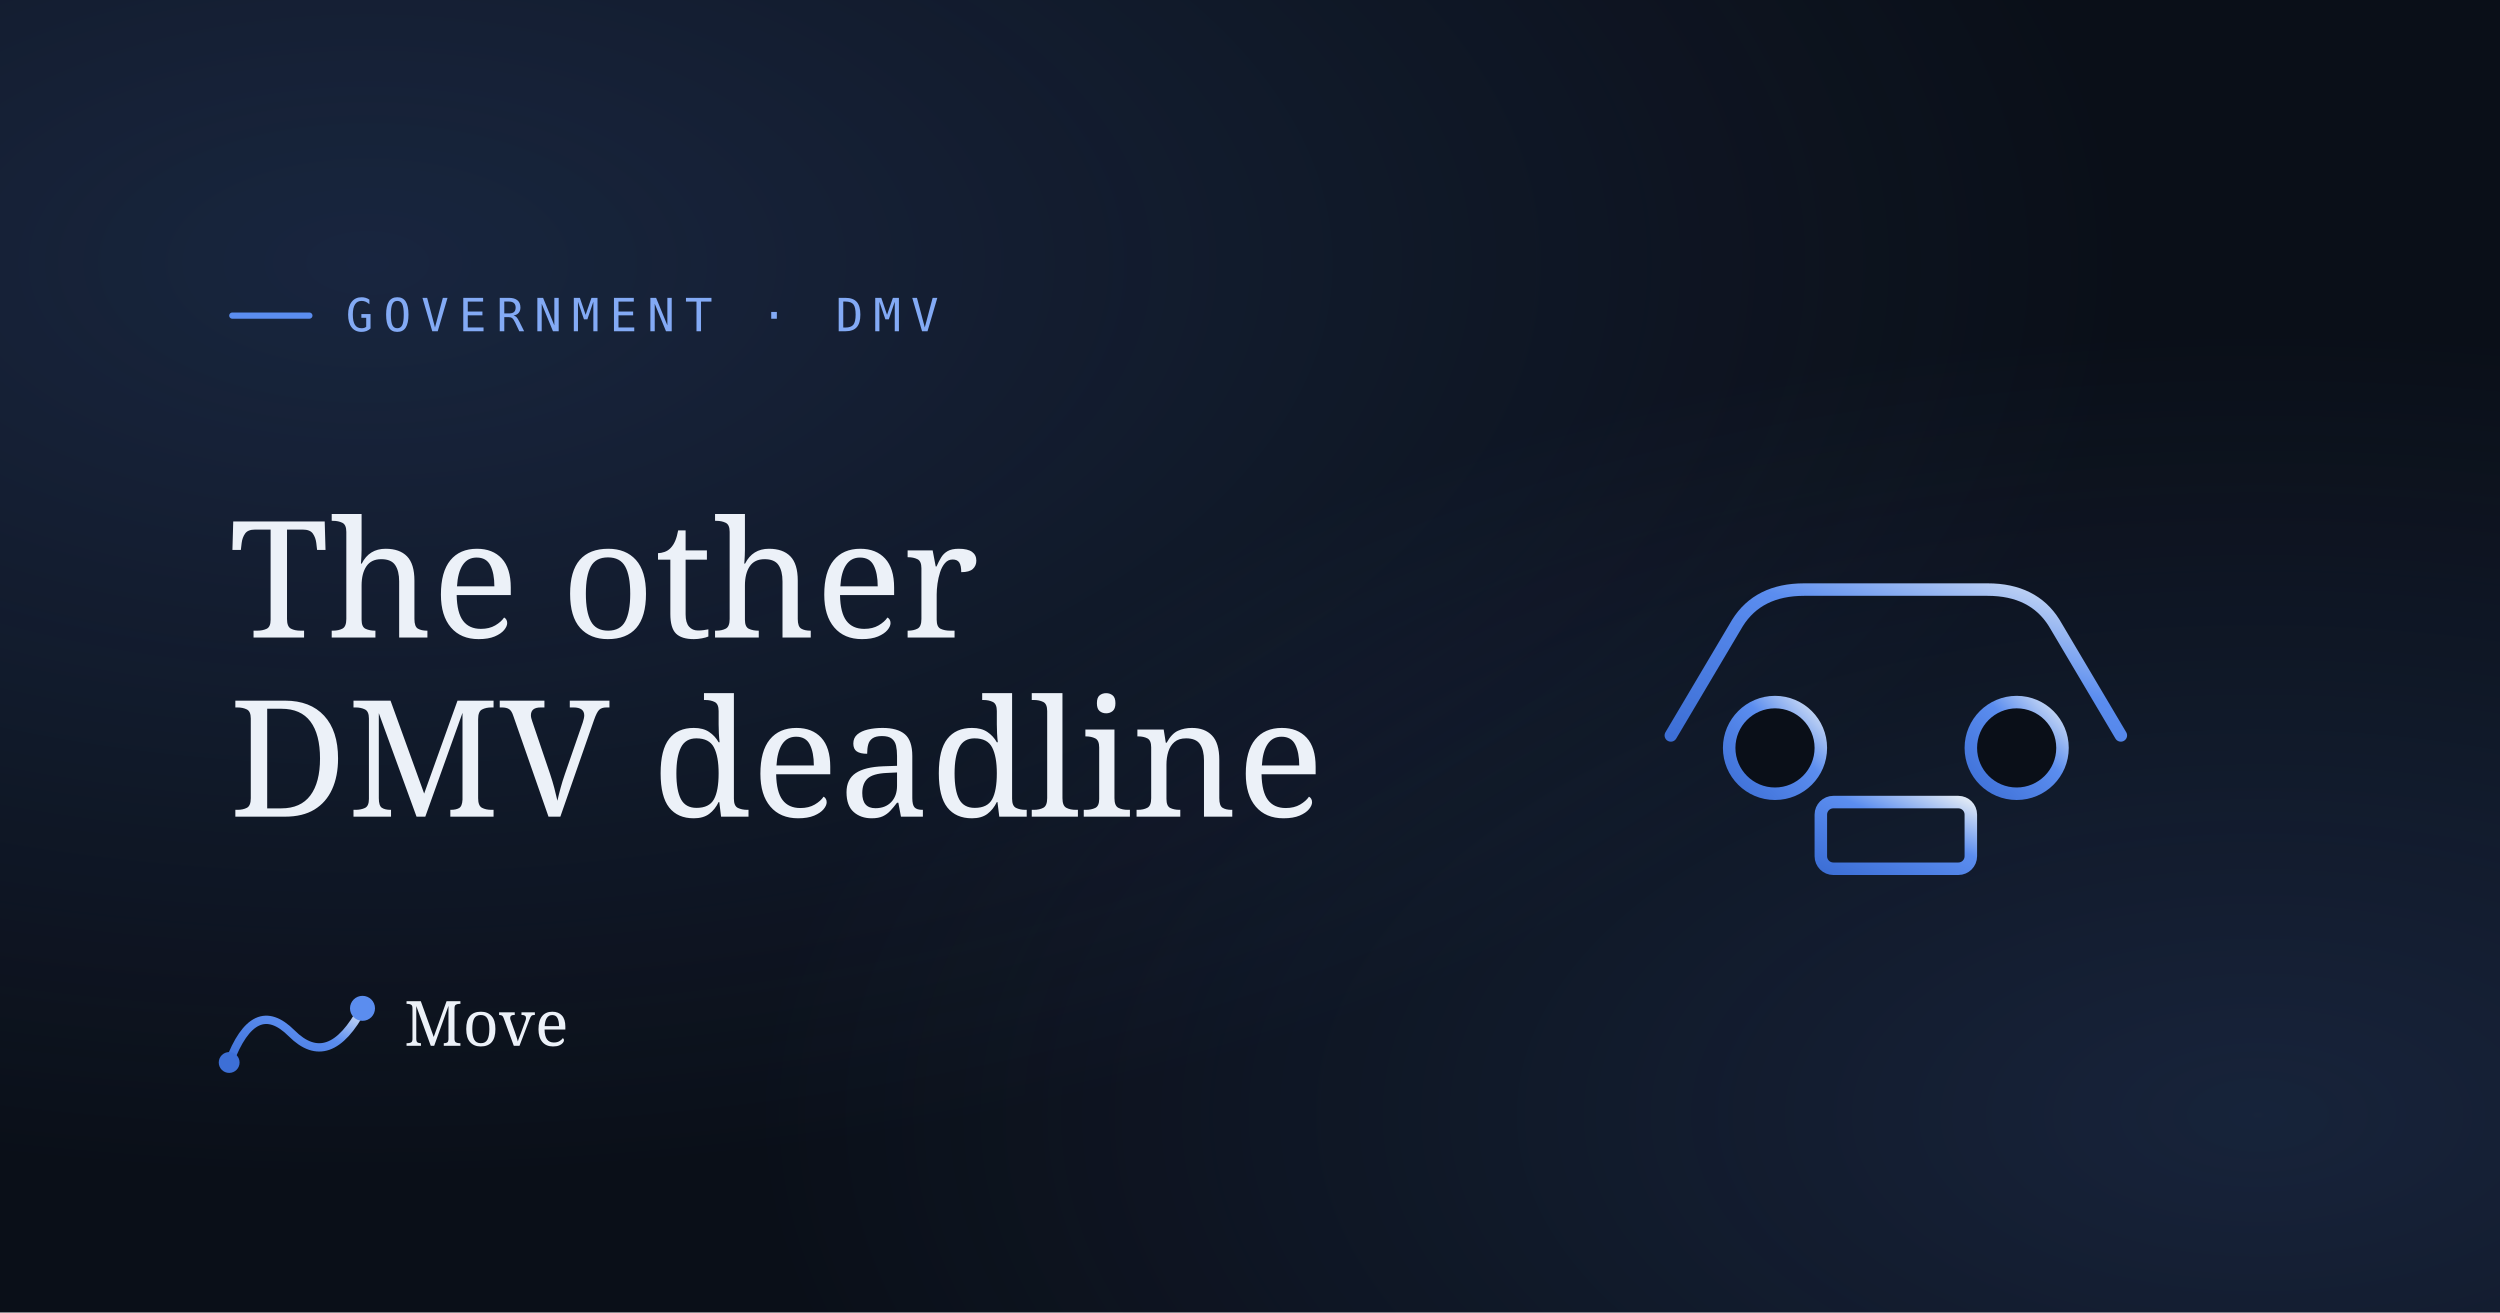
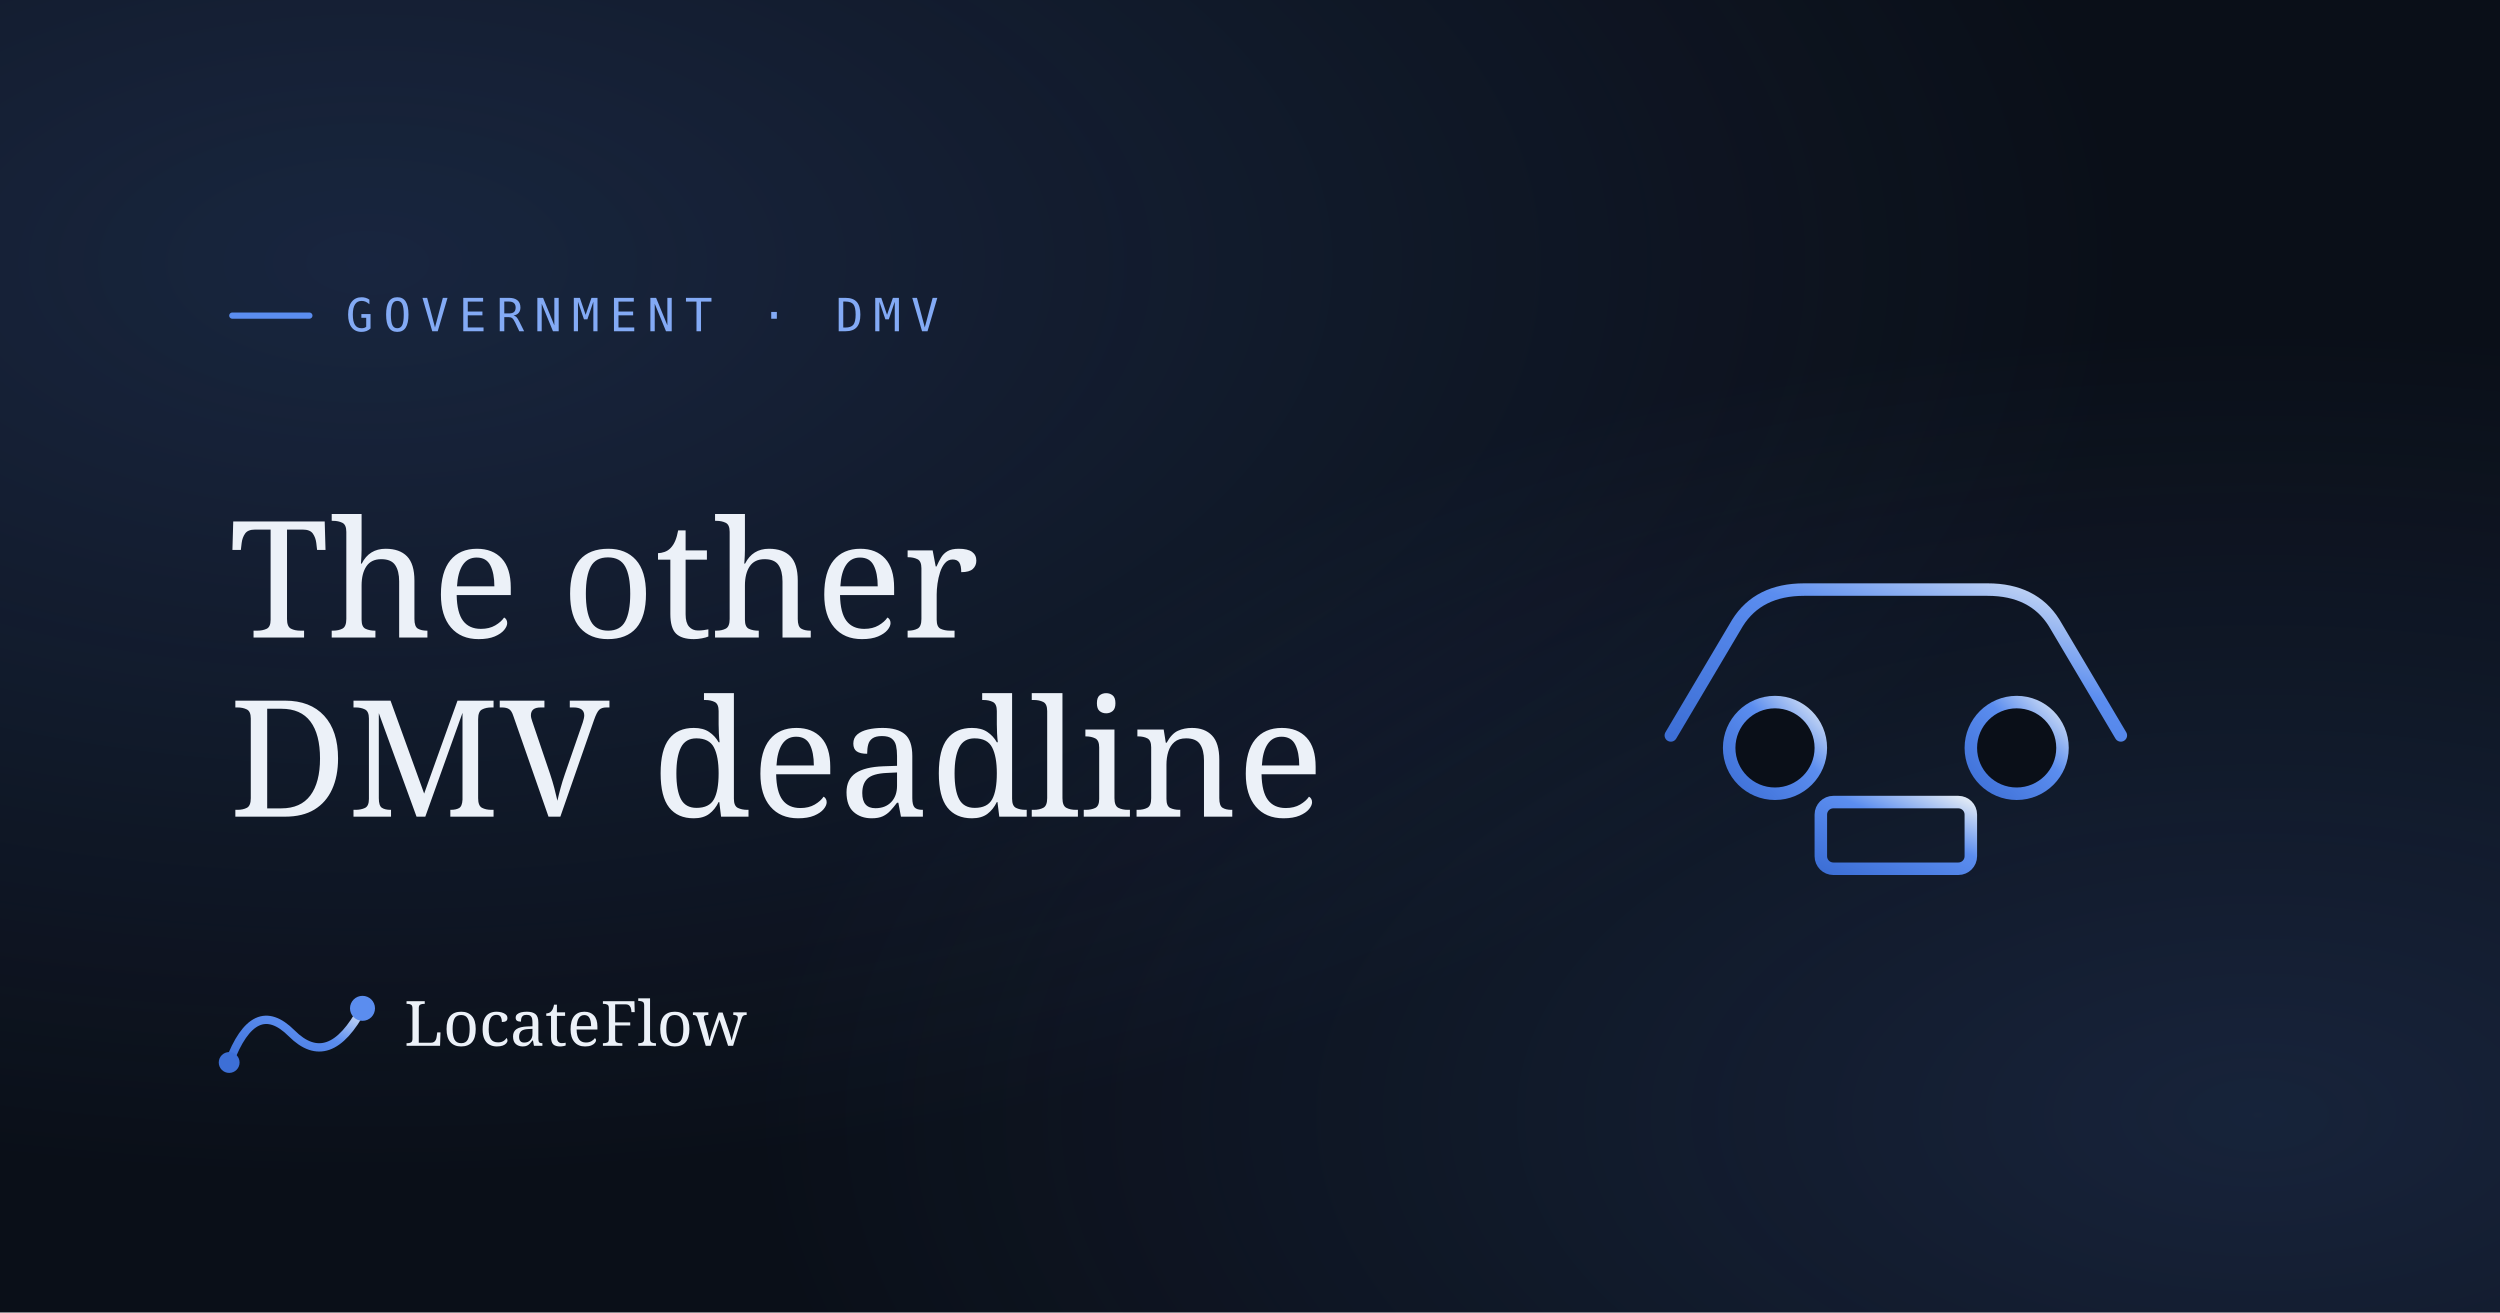
<svg xmlns="http://www.w3.org/2000/svg" viewBox="0 0 1200 630" fill="none" role="img" aria-label="Vehicle registration deadline after a move">
  <defs>
    <linearGradient id="flow" x1="0" y1="1" x2="1" y2="0">
      <stop offset="0%" stop-color="#3D6FD6" />
      <stop offset="60%" stop-color="#5B8DEF" />
      <stop offset="100%" stop-color="#DDE7F5" />
    </linearGradient>
    <radialGradient id="tr" cx="0.15" cy="0.2" r="0.7">
      <stop offset="0%" stop-color="#5B8DEF" stop-opacity="0.18" />
      <stop offset="100%" stop-color="#5B8DEF" stop-opacity="0" />
    </radialGradient>
    <radialGradient id="br" cx="0.9" cy="0.85" r="0.6">
      <stop offset="0%" stop-color="#5B8DEF" stop-opacity="0.16" />
      <stop offset="100%" stop-color="#5B8DEF" stop-opacity="0" />
    </radialGradient>
  </defs>
  <rect width="1200" height="630" fill="#0A0F18" />
  <rect width="1200" height="630" fill="url(#tr)" />
  <rect width="1200" height="630" fill="url(#br)" />
  <rect x="110" y="150" width="40" height="3" rx="1.5" fill="#5B8DEF" />
  <text x="166" y="159" font-family="'Geist Mono', ui-monospace, monospace" font-size="22" letter-spacing="0.22em" fill="#83AAF5">GOVERNMENT · DMV</text>
  <text x="110" y="306" font-family="Playfair Display, Didot, Georgia, serif" font-size="78" font-weight="500" fill="#ECF1F8" letter-spacing="0">The other</text>
  <text x="110" y="392" font-family="Playfair Display, Didot, Georgia, serif" font-size="78" font-weight="500" fill="#ECF1F8" letter-spacing="0">DMV deadline</text>
  <g transform="translate(800,235)" stroke="url(#flow)" stroke-width="6" stroke-linecap="round" stroke-linejoin="round">
    <path d="M2 118 L34 64 Q44 48 66 48 H154 Q176 48 186 64 L218 118" />
    <line x1="-4" y1="118" x2="224" y2="118" />
    <circle cx="52" cy="124" r="22" fill="#0A0F18" />
    <circle cx="168" cy="124" r="22" fill="#0A0F18" />
    <rect x="74" y="150" width="72" height="32" rx="6" />
  </g>
  <g transform="translate(110,470)">
    <path d="M0 40 Q 12 8, 30 26 T 64 14" stroke="url(#flow)" stroke-width="4" fill="none" stroke-linecap="round" />
    <circle cx="0" cy="40" r="5" fill="#3D6FD6" />
    <circle cx="64" cy="14" r="6" fill="#5B8DEF" />
-     <text x="84" y="32" font-family="Playfair Display, Didot, Georgia, serif" font-size="30" fill="#ECF1F8">Move</text>
+     <text x="84" y="32" font-family="Playfair Display, Didot, Georgia, serif" font-size="30" fill="#ECF1F8">LocateFlow</text>
  </g>
</svg>
